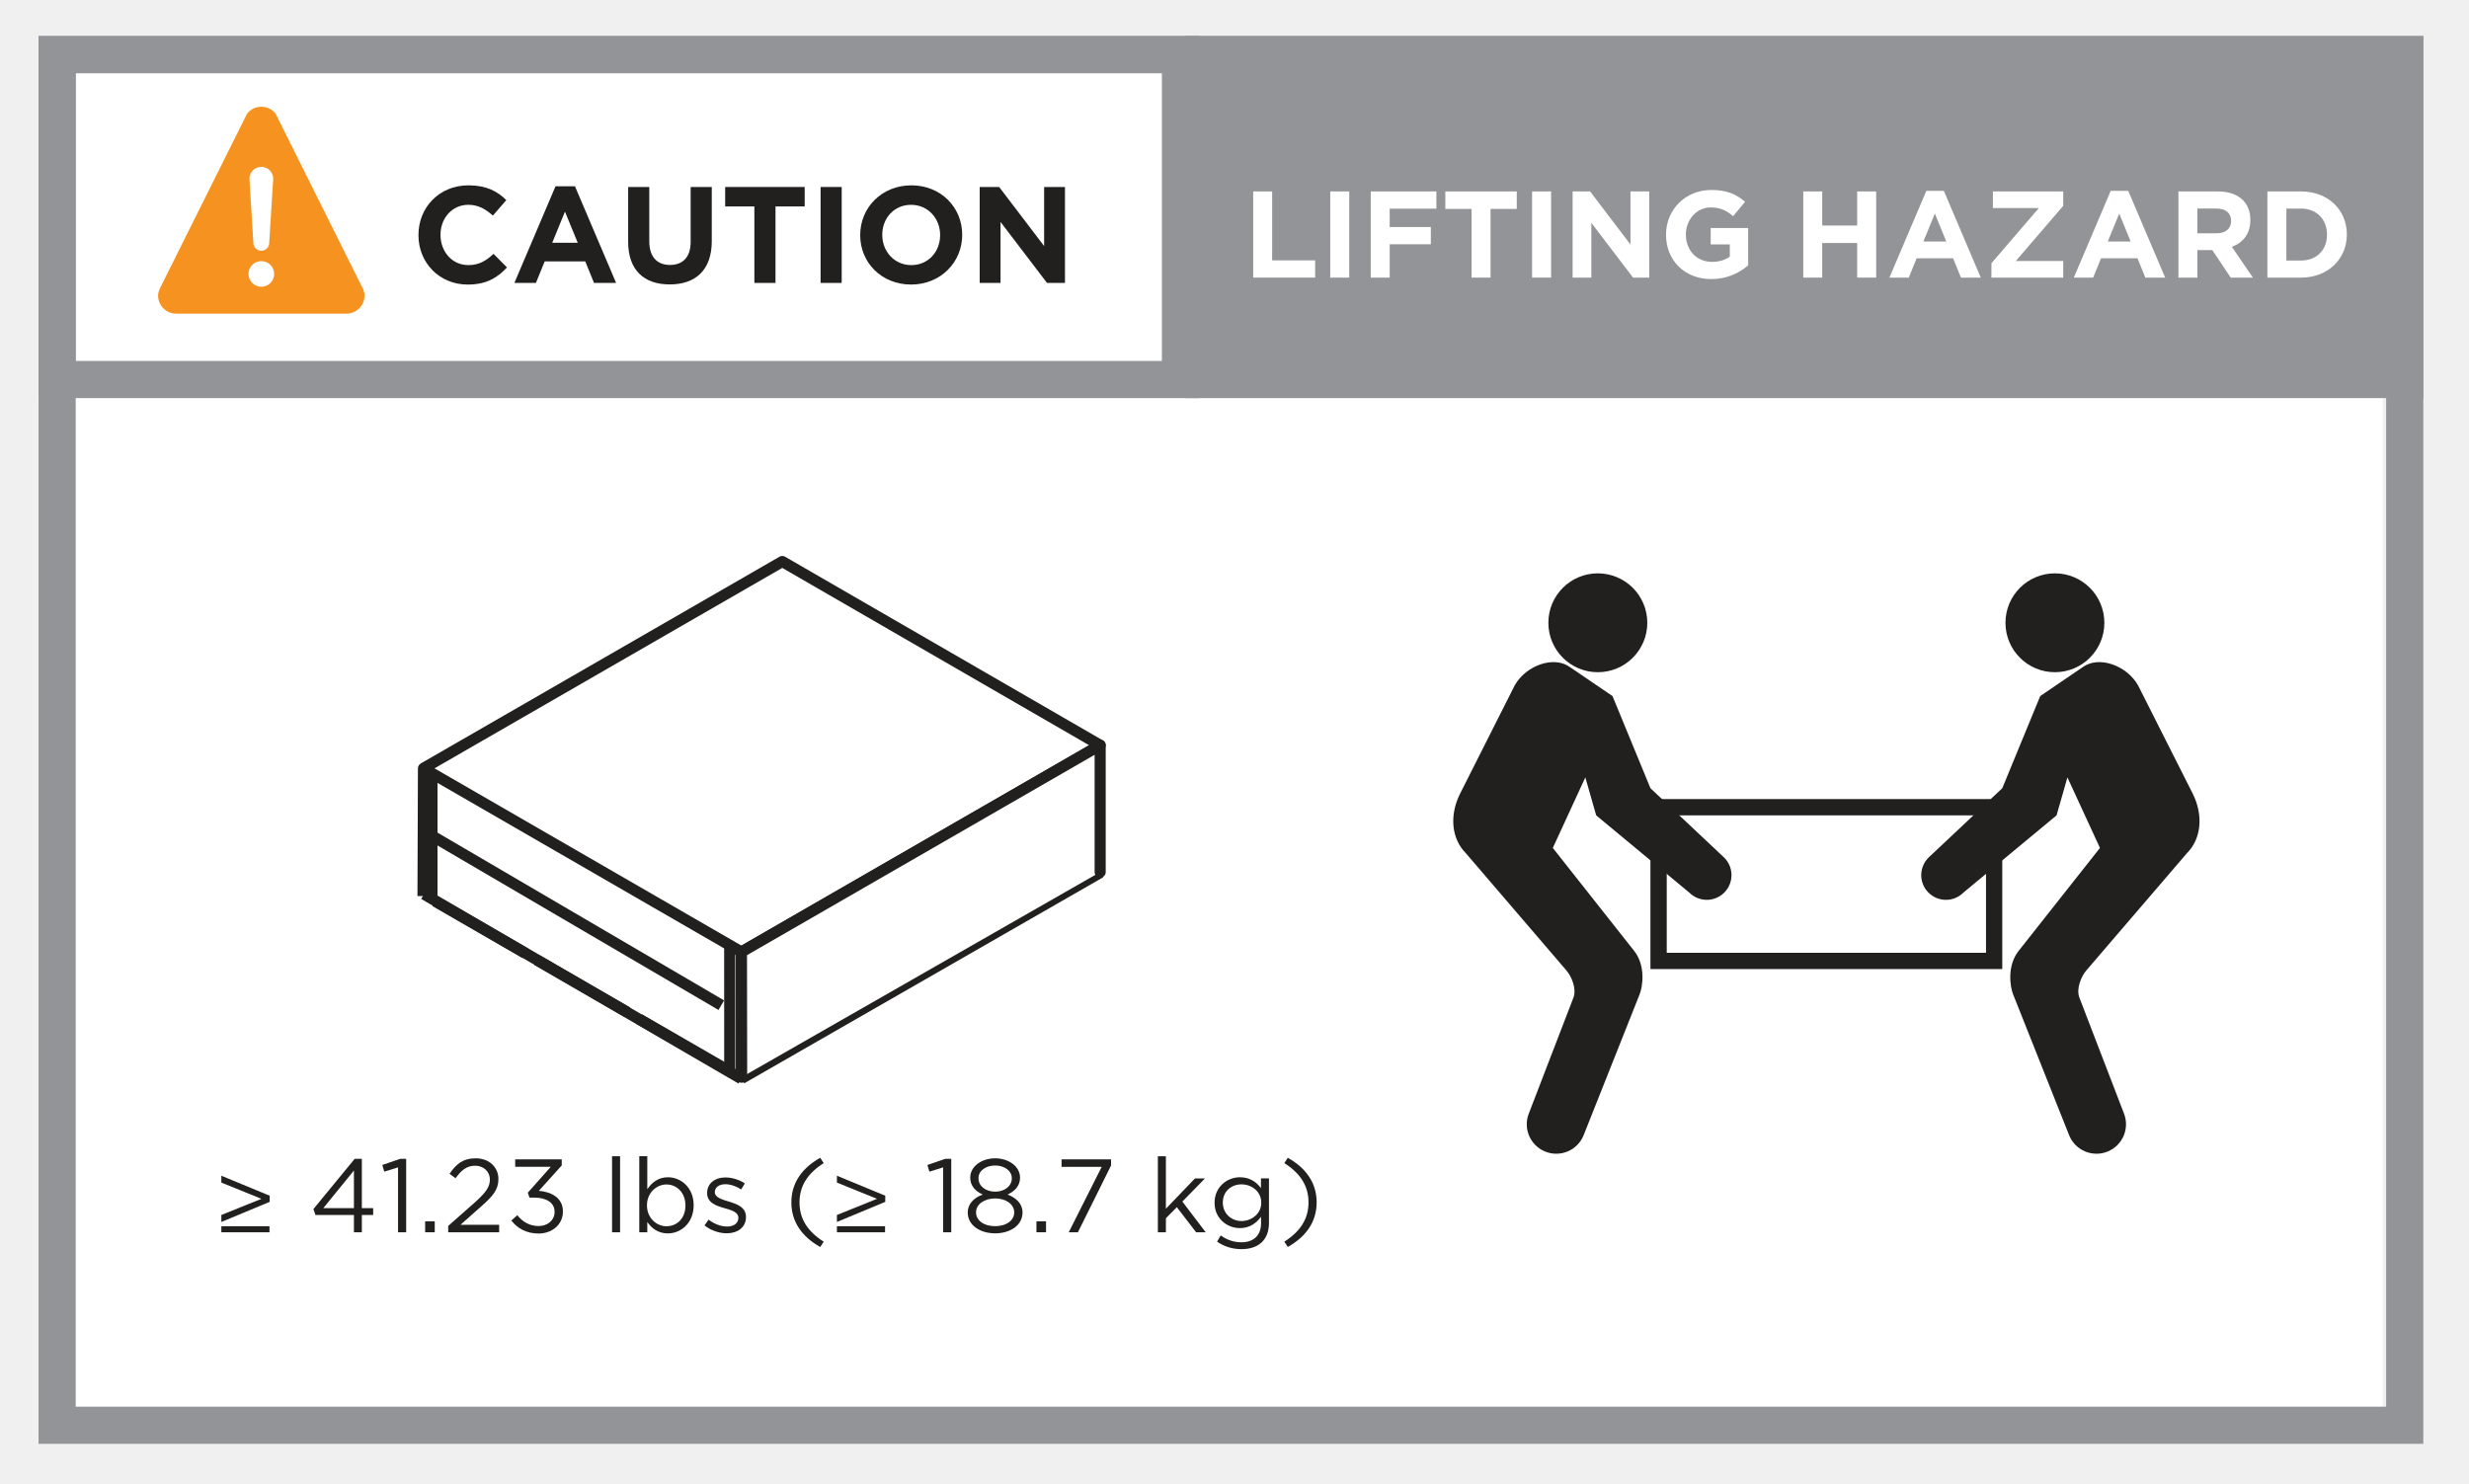
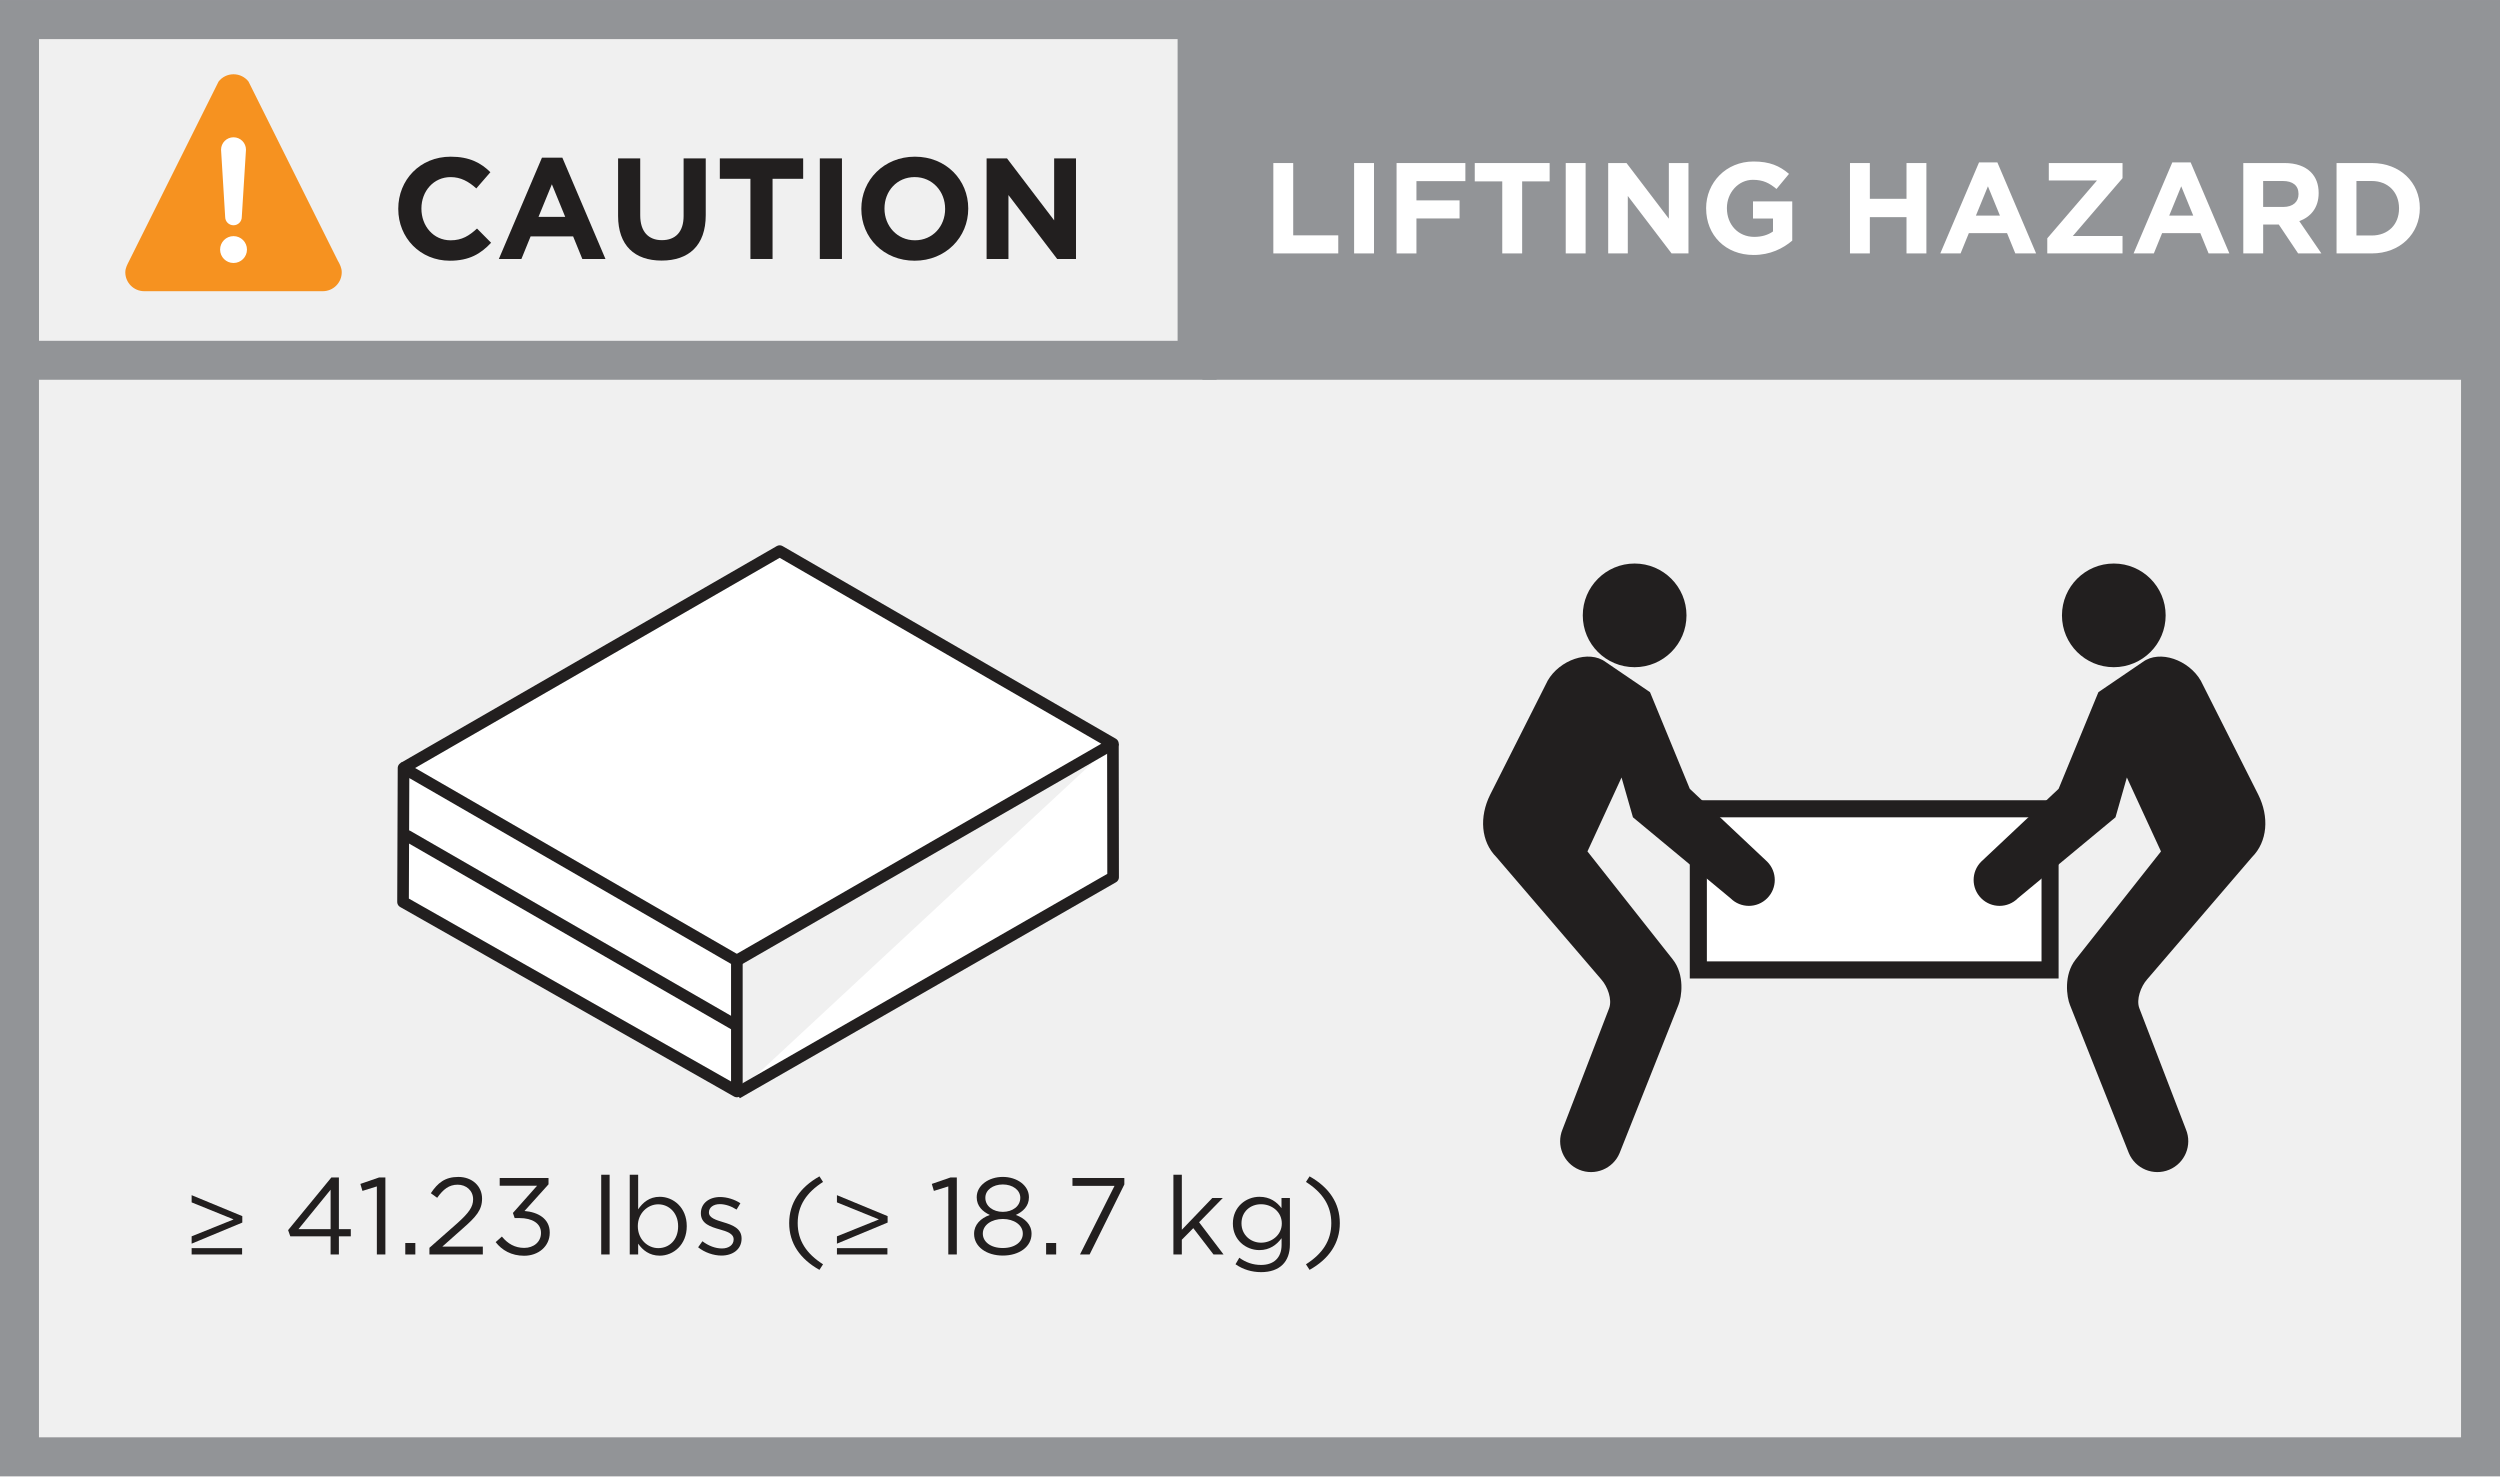
- <svg xmlns="http://www.w3.org/2000/svg" version="1.1" id="Layer_1" x="0px" y="0px" viewBox="0 0 121.013 72.712" style="enable-background:new 0 0 121.013 72.712;" xml:space="preserve">
-   <style type="text/css">
- 	.st0{fill:#FFFFFF;}
- 	.st1{fill:none;stroke:#929497;stroke-width:1.821;}
- 	.st2{fill:#929497;stroke:#929497;stroke-width:1.821;}
- 	.st3{fill-rule:evenodd;clip-rule:evenodd;fill:#F69220;}
- 	.st4{fill:#221F1F;}
- 	.st5{fill-rule:evenodd;clip-rule:evenodd;fill:#FFFFFF;}
- 	.st6{fill-rule:evenodd;clip-rule:evenodd;fill:#221F1F;}
- 	.st7{fill:#FFFFFF;stroke:#221F1F;stroke-width:0.544;stroke-linejoin:round;}
- 	.st8{fill:#FFFFFF;stroke:#221F1F;stroke-width:0.544;stroke-linecap:round;stroke-linejoin:round;}
- </style>
-   <g>
-     <g>
-       <g>
-         <rect x="3.153" y="1.911" class="st0" width="113.629" height="67.497" />
-         <g>
-           <rect x="2.8" y="2.677" class="st1" width="115.063" height="67.196" />
-           <polygon class="st2" points="117.863,2.677 59.016,2.677 59.016,18.606 99.353,18.606 117.863,18.606     " />
-           <rect x="2.8" y="2.677" class="st1" width="55.058" height="15.929" />
-           <g>
-             <path class="st0" d="M61.423,9.385h0.929v3.38h2.107v0.845h-3.036V9.385z" />
-             <path class="st0" d="M65.2,9.385h0.93v4.225H65.2V9.385z" />
-             <path class="st0" d="M67.184,9.385h3.217v0.845h-2.288v0.9h2.016v0.845h-2.016v1.636h-0.929V9.385z" />
-             <path class="st0" d="M72.126,10.242H70.84V9.385h3.501v0.857h-1.285v3.368h-0.93V10.242z" />
-             <path class="st0" d="M75.093,9.385h0.93v4.225h-0.93V9.385z" />
-             <path class="st0" d="M77.078,9.385h0.857l1.98,2.602V9.385h0.918v4.225h-0.791l-2.046-2.686v2.686h-0.917V9.385z" />
-             <path class="st0" d="M81.657,11.51v-0.012c0-1.202,0.936-2.185,2.215-2.185c0.761,0,1.219,0.205,1.66,0.579l-0.585,0.706       c-0.326-0.272-0.616-0.428-1.105-0.428c-0.676,0-1.213,0.598-1.213,1.316v0.012c0,0.773,0.531,1.34,1.279,1.34       c0.338,0,0.64-0.084,0.875-0.254v-0.603h-0.936v-0.803h1.835v1.834c-0.435,0.368-1.032,0.67-1.805,0.67       C82.562,13.682,81.657,12.759,81.657,11.51z" />
-             <path class="st0" d="M88.383,9.385h0.929v1.672h1.714V9.385h0.93v4.225h-0.93v-1.696h-1.714v1.696h-0.929V9.385z" />
-             <path class="st0" d="M94.416,9.355h0.857l1.811,4.255h-0.972l-0.386-0.947H93.94l-0.386,0.947h-0.948L94.416,9.355z        M95.394,11.841l-0.561-1.37l-0.562,1.37H95.394z" />
-             <path class="st0" d="M97.606,12.904L99.93,10.2h-2.252V9.385h3.447v0.706l-2.324,2.704h2.324v0.815h-3.519V12.904z" />
-             <path class="st0" d="M103.453,9.355h0.858l1.81,4.255h-0.971l-0.386-0.947h-1.787l-0.386,0.947h-0.947L103.453,9.355z        M104.431,11.841l-0.562-1.37l-0.561,1.37H104.431z" />
-             <path class="st0" d="M106.771,9.385h1.932c0.537,0,0.953,0.151,1.231,0.428c0.235,0.236,0.362,0.568,0.362,0.966v0.012       c0,0.682-0.368,1.111-0.906,1.31l1.032,1.509h-1.087l-0.905-1.352h-0.73v1.352h-0.929V9.385z M108.641,11.437       c0.453,0,0.712-0.241,0.712-0.597v-0.012c0-0.398-0.277-0.604-0.73-0.604H107.7v1.213H108.641z" />
-             <path class="st0" d="M111.132,9.385h1.648c1.328,0,2.246,0.911,2.246,2.101v0.012c0,1.189-0.918,2.112-2.246,2.112h-1.648       V9.385z M112.062,10.224v2.548h0.718c0.761,0,1.273-0.513,1.273-1.261v-0.012c0-0.749-0.513-1.274-1.273-1.274H112.062z" />
-           </g>
-           <g>
-             <path class="st3" d="M8.356,14.945h8.904c0.188,0,0.177-0.201,0.094-0.344c0,0-4.314-8.652-4.427-8.881       c-0.023-0.025-0.055-0.056-0.118-0.056c-0.062,0-0.095,0.031-0.118,0.056C12.576,5.949,8.263,14.6,8.263,14.6       C8.181,14.743,8.168,14.945,8.356,14.945z" />
-             <g>
-               <path class="st4" d="M20.51,11.532v-0.014c0-1.337,1.008-2.432,2.452-2.432c0.887,0,1.418,0.295,1.854,0.725l-0.659,0.759        c-0.363-0.329-0.732-0.53-1.203-0.53c-0.793,0-1.364,0.658-1.364,1.465v0.013c0,0.807,0.558,1.478,1.364,1.478        c0.537,0,0.867-0.215,1.236-0.55l0.659,0.665c-0.484,0.517-1.021,0.84-1.928,0.84C21.538,13.95,20.51,12.882,20.51,11.532z" />
-               <path class="st4" d="M27.227,9.133h0.954l2.016,4.737h-1.082l-0.43-1.055h-1.988l-0.43,1.055h-1.055L27.227,9.133z         M28.316,11.901l-0.625-1.525l-0.625,1.525H28.316z" />
-               <path class="st4" d="M30.788,11.854V9.167h1.035v2.66c0,0.766,0.383,1.162,1.014,1.162c0.631,0,1.014-0.383,1.014-1.129V9.167        h1.035v2.654c0,1.424-0.799,2.123-2.063,2.123C31.56,13.944,30.788,13.238,30.788,11.854z" />
-               <path class="st4" d="M36.974,10.121h-1.431V9.167h3.897v0.954h-1.431v3.749h-1.035V10.121z" />
-               <path class="st4" d="M40.219,9.167h1.035v4.703h-1.035V9.167z" />
-               <path class="st4" d="M42.161,11.532v-0.014c0-1.337,1.055-2.432,2.506-2.432c1.451,0,2.493,1.081,2.493,2.419v0.013        c0,1.337-1.055,2.432-2.506,2.432C43.202,13.95,42.161,12.869,42.161,11.532z M46.078,11.532v-0.014        c0-0.806-0.592-1.477-1.424-1.477c-0.833,0-1.411,0.658-1.411,1.465v0.013c0,0.807,0.591,1.478,1.424,1.478        C45.5,12.996,46.078,12.338,46.078,11.532z" />
-               <path class="st4" d="M48.018,9.167h0.954l2.203,2.895V9.167h1.022v4.703h-0.88l-2.278-2.99v2.99h-1.021V9.167z" />
-             </g>
-             <g>
-               <path class="st3" d="M8.635,15.376c-0.491,0-0.887-0.397-0.887-0.886c0-0.207,0.106-0.38,0.186-0.545l4.175-8.371        c0.161-0.208,0.414-0.341,0.699-0.341c0.285,0,0.539,0.133,0.7,0.341l4.174,8.371c0.095,0.165,0.185,0.338,0.185,0.545        c0,0.489-0.396,0.886-0.886,0.886H8.635z M8.635,14.658h8.346c0.177,0,0.168-0.194,0.09-0.327c0,0-4.046-8.111-4.151-8.324        c-0.024-0.022-0.051-0.054-0.111-0.054c-0.06,0-0.09,0.032-0.11,0.054c-0.107,0.213-4.152,8.324-4.152,8.324        C8.469,14.464,8.457,14.658,8.635,14.658z" />
-               <path class="st5" d="M13.437,13.43c0,0.347-0.281,0.628-0.628,0.628c-0.347,0-0.628-0.281-0.628-0.628        c0-0.348,0.281-0.628,0.628-0.628C13.156,12.801,13.437,13.082,13.437,13.43z" />
-               <path class="st5" d="M12.808,8.18c-0.322,0-0.583,0.262-0.583,0.582l0.193,3.144c0,0.215,0.175,0.387,0.39,0.387        c0.214,0,0.387-0.172,0.387-0.387l0.196-3.144C13.391,8.441,13.13,8.18,12.808,8.18z" />
-             </g>
-           </g>
-           <rect x="81.692" y="39.973" class="st5" width="15.648" height="6.737" />
-           <path class="st6" d="M97.339,46.71H81.692v-6.737h15.648V46.71z M98.137,47.509H80.893v-8.334h17.244V47.509" />
-           <g>
-             <path class="st6" d="M80.739,30.532c0,1.34-1.086,2.423-2.426,2.423c-1.338,0-2.423-1.083-2.423-2.423       c0-1.339,1.085-2.424,2.423-2.424C79.653,28.108,80.739,29.194,80.739,30.532z" />
-             <path class="st6" d="M74.245,33.591c0.554-0.97,1.923-1.468,2.718-0.876l2.07,1.409l1.86,4.518l3.618,3.405       c0.473,0.474,0.473,1.24,0,1.712c-0.472,0.474-1.239,0.474-1.714,0l-4.563-3.786l-0.532-1.861l-1.594,3.458l3.989,5.05       c0.572,0.724,0.417,1.764,0.264,2.131l-2.75,6.922c-0.306,0.735-1.153,1.085-1.89,0.777c-0.736-0.307-1.086-1.151-0.778-1.889       l2.178-5.658c0.155-0.414-0.077-1.027-0.367-1.351l-4.902-5.716c-0.728-0.728-0.81-1.885-0.291-2.924L74.245,33.591" />
-           </g>
-           <g>
-             <path class="st6" d="M98.294,30.532c0,1.34,1.085,2.423,2.423,2.423c1.338,0,2.424-1.083,2.424-2.423       c0-1.339-1.087-2.424-2.424-2.424C99.379,28.108,98.294,29.194,98.294,30.532z" />
-             <path class="st6" d="M104.788,33.591c-0.555-0.97-1.922-1.468-2.72-0.876l-2.07,1.409l-1.86,4.518l-3.619,3.405       c-0.472,0.474-0.472,1.24,0,1.712c0.474,0.474,1.242,0.474,1.714,0l4.565-3.786l0.532-1.861l1.595,3.458l-3.988,5.05       c-0.573,0.724-0.418,1.764-0.267,2.131l2.752,6.922c0.307,0.735,1.153,1.085,1.891,0.777c0.736-0.307,1.084-1.151,0.778-1.889       l-2.176-5.658c-0.158-0.414,0.074-1.027,0.362-1.351l4.904-5.716c0.728-0.728,0.811-1.885,0.293-2.924L104.788,33.591" />
-           </g>
-           <g>
-             <path class="st4" d="M10.849,59.907v-0.343l1.951-0.786v-0.011l-1.951-0.791V57.64l2.369,0.98v0.301L10.849,59.907z        M10.849,60.412v-0.296h2.359v0.296H10.849z" />
-             <path class="st4" d="M17.347,59.565h-1.884l-0.102-0.291l2.022-2.462h0.352v2.416h0.556v0.337h-0.556v0.848h-0.388V59.565z        M17.347,59.228v-1.843l-1.501,1.843H17.347z" />
-             <path class="st4" d="M19.509,57.231l-0.674,0.209l-0.097-0.327l0.873-0.301h0.296v3.6h-0.398V57.231z" />
-             <path class="st4" d="M20.838,59.876h0.47v0.536h-0.47V59.876z" />
-             <path class="st4" d="M21.967,60.101l1.297-1.144c0.546-0.49,0.746-0.766,0.746-1.124c0-0.419-0.332-0.684-0.72-0.684       c-0.409,0-0.674,0.215-0.96,0.613l-0.296-0.215c0.322-0.48,0.659-0.761,1.287-0.761c0.643,0,1.108,0.429,1.108,1.011v0.011       c0,0.52-0.276,0.842-0.904,1.389l-0.955,0.848h1.895v0.367h-2.497V60.101z" />
-             <path class="st4" d="M25.063,59.836l0.291-0.261c0.276,0.337,0.608,0.531,1.047,0.531c0.434,0,0.781-0.276,0.781-0.694v-0.011       c0-0.444-0.414-0.689-1.001-0.689h-0.23l-0.082-0.24l1.128-1.271h-1.746v-0.363h2.282v0.296l-1.123,1.246       c0.623,0.051,1.18,0.352,1.18,1.006v0.011c0,0.638-0.531,1.077-1.195,1.077C25.798,60.473,25.354,60.214,25.063,59.836z" />
-             <path class="st4" d="M29.999,56.685h0.393v3.728h-0.393V56.685z" />
-             <path class="st4" d="M31.726,59.907v0.505h-0.393v-3.728h0.393v1.618c0.214-0.316,0.526-0.587,1.011-0.587       c0.633,0,1.261,0.5,1.261,1.368v0.01c0,0.863-0.623,1.374-1.261,1.374C32.246,60.469,31.93,60.203,31.726,59.907z M33.595,59.1       v-0.01c0-0.624-0.429-1.022-0.93-1.022c-0.49,0-0.955,0.414-0.955,1.017v0.01c0,0.613,0.465,1.022,0.955,1.022       C33.176,60.116,33.595,59.738,33.595,59.1z" />
-             <path class="st4" d="M34.531,60.075l0.199-0.281c0.286,0.215,0.602,0.337,0.914,0.337c0.317,0,0.546-0.163,0.546-0.419v-0.011       c0-0.265-0.311-0.367-0.659-0.465c-0.413-0.117-0.873-0.261-0.873-0.746v-0.01c0-0.455,0.378-0.756,0.899-0.756       c0.322,0,0.679,0.112,0.95,0.291l-0.179,0.296c-0.245-0.158-0.526-0.255-0.781-0.255c-0.311,0-0.511,0.163-0.511,0.383v0.011       c0,0.25,0.327,0.347,0.679,0.455c0.409,0.122,0.848,0.28,0.848,0.755v0.011c0,0.5-0.414,0.791-0.939,0.791       C35.246,60.464,34.827,60.315,34.531,60.075z" />
-             <path class="st4" d="M38.787,58.947c0-0.94,0.506-1.675,1.415-2.186l0.169,0.261c-0.776,0.495-1.185,1.108-1.185,1.926       c0,0.817,0.409,1.43,1.185,1.925l-0.169,0.261C39.292,60.622,38.787,59.887,38.787,58.947z" />
-             <path class="st4" d="M41.02,59.907v-0.343l1.951-0.786v-0.011l-1.951-0.791V57.64l2.369,0.98v0.301L41.02,59.907z        M41.02,60.412v-0.296h2.359v0.296H41.02z" />
-             <path class="st4" d="M46.226,57.231l-0.674,0.209l-0.097-0.327l0.873-0.301h0.296v3.6h-0.398V57.231z" />
-             <path class="st4" d="M47.432,59.452v-0.01c0-0.424,0.306-0.725,0.735-0.879c-0.332-0.153-0.613-0.408-0.613-0.822v-0.01       c0-0.552,0.567-0.945,1.22-0.945s1.221,0.393,1.221,0.945v0.01c0,0.414-0.281,0.669-0.613,0.822       c0.424,0.158,0.735,0.45,0.735,0.874v0.01c0,0.608-0.582,1.017-1.343,1.017C48.014,60.464,47.432,60.05,47.432,59.452z        M49.709,59.443v-0.011c0-0.398-0.413-0.679-0.935-0.679c-0.521,0-0.935,0.281-0.935,0.679v0.011       c0,0.362,0.347,0.669,0.935,0.669C49.362,60.111,49.709,59.805,49.709,59.443z M49.592,57.767v-0.01       c0-0.352-0.352-0.618-0.817-0.618s-0.817,0.261-0.817,0.618v0.01c0,0.389,0.363,0.654,0.817,0.654S49.592,58.156,49.592,57.767       z" />
-             <path class="st4" d="M50.799,59.876h0.47v0.536h-0.47V59.876z" />
-             <path class="st4" d="M53.997,57.205H52.03v-0.367h2.426v0.301l-1.624,3.273h-0.45L53.997,57.205z" />
-             <path class="st4" d="M56.751,56.685h0.393v2.573l1.425-1.486h0.49l-1.108,1.134l1.144,1.506h-0.47l-0.945-1.23l-0.536,0.541       v0.689h-0.393V56.685z" />
-             <path class="st4" d="M59.653,60.872l0.179-0.306c0.301,0.22,0.638,0.337,1.016,0.337c0.582,0,0.96-0.322,0.96-0.94v-0.311       c-0.23,0.306-0.551,0.556-1.037,0.556c-0.633,0-1.241-0.475-1.241-1.236v-0.011c0-0.771,0.613-1.246,1.241-1.246       c0.496,0,0.817,0.245,1.032,0.531v-0.475h0.393v2.181c0,0.408-0.122,0.72-0.337,0.935c-0.235,0.235-0.587,0.352-1.006,0.352       C60.414,61.24,60.006,61.117,59.653,60.872z M61.818,58.967v-0.011c0-0.541-0.47-0.893-0.97-0.893       c-0.501,0-0.914,0.347-0.914,0.889v0.01c0,0.531,0.424,0.899,0.914,0.899C61.349,59.861,61.818,59.498,61.818,58.967z" />
-             <path class="st4" d="M62.949,60.872c0.776-0.495,1.185-1.108,1.185-1.925c0-0.817-0.409-1.43-1.185-1.926l0.169-0.261       c0.909,0.511,1.415,1.246,1.415,2.186c0,0.94-0.506,1.675-1.415,2.185L62.949,60.872z" />
-           </g>
-           <line class="st7" x1="21.32" y1="38.023" x2="21.32" y2="44.307" />
-           <line class="st7" x1="36.343" y1="52.873" x2="53.932" y2="42.775" />
-           <polyline class="st7" points="20.754,37.667 38.342,27.528 53.922,36.534 36.343,46.667     " />
-           <polyline class="st7" points="20.733,43.931 20.756,37.67 36.34,46.671 36.34,52.791     " />
-           <line class="st7" x1="25.744" y1="46.734" x2="21.326" y2="44.184" />
-           <line class="st7" x1="21.171" y1="44.216" x2="21.171" y2="38.112" />
-           <line class="st7" x1="35.353" y1="49.279" x2="20.796" y2="40.755" />
-           <line class="st7" x1="30.753" y1="49.626" x2="26.316" y2="47.067" />
-           <line class="st7" x1="35.749" y1="52.512" x2="31.327" y2="49.96" />
-           <line class="st7" x1="35.767" y1="52.51" x2="35.765" y2="46.357" />
-           <line class="st7" x1="36.335" y1="52.887" x2="20.781" y2="43.835" />
-           <polyline class="st8" points="36.35,52.809 36.34,46.671 53.922,36.534 53.922,42.754     " />
-         </g>
-       </g>
-     </g>
-   </g>
+ <svg xmlns="http://www.w3.org/2000/svg" id="a" width="2.286in" height="1.35in" viewBox="0 0 164.564 97.17">
+   <rect x="1.282" y="1.282" width="162" height="94.606" fill="none" stroke="#929497" stroke-width="2.564" />
+   <polygon points="163.282 1.282 80.43 1.282 80.43 23.709 137.221 23.709 163.282 23.709 163.282 1.282" fill="#929497" stroke="#929497" stroke-width="2.564" />
+   <rect x="1.282" y="1.282" width="77.517" height="22.427" fill="none" stroke="#929497" stroke-width="2.564" />
+   <path d="M83.818,10.726h1.308v4.759h2.966v1.19h-4.274v-5.949Z" fill="#fff" stroke-width="0" />
+   <path d="M89.135,10.726h1.309v5.949h-1.309v-5.949Z" fill="#fff" stroke-width="0" />
+   <path d="M91.93,10.726h4.529v1.19h-3.221v1.267h2.839v1.19h-2.839v2.303h-1.308v-5.949Z" fill="#fff" stroke-width="0" />
+   <path d="M98.887,11.933h-1.81v-1.207h4.929v1.207h-1.81v4.742h-1.309v-4.742Z" fill="#fff" stroke-width="0" />
+   <path d="M103.065,10.726h1.309v5.949h-1.309v-5.949Z" fill="#fff" stroke-width="0" />
+   <path d="M105.859,10.726h1.207l2.787,3.663v-3.663h1.292v5.949h-1.113l-2.881-3.782v3.782h-1.291v-5.949Z" fill="#fff" stroke-width="0" />
+   <path d="M112.306,13.718v-.017c0-1.692,1.317-3.077,3.119-3.077,1.071,0,1.717.288,2.337.815l-.824.994c-.459-.383-.867-.603-1.555-.603-.952,0-1.708.842-1.708,1.853v.017c0,1.088.747,1.886,1.801,1.886.476,0,.901-.119,1.233-.357v-.849h-1.317v-1.13h2.584v2.583c-.612.518-1.454.944-2.541.944-1.853,0-3.127-1.3-3.127-3.059Z" fill="#fff" stroke-width="0" />
+   <path d="M121.776,10.726h1.308v2.354h2.413v-2.354h1.309v5.949h-1.309v-2.388h-2.413v2.388h-1.308v-5.949Z" fill="#fff" stroke-width="0" />
+   <path d="M130.271,10.684h1.207l2.55,5.991h-1.369l-.544-1.334h-2.515l-.544,1.334h-1.335l2.55-5.991ZM131.647,14.185l-.79-1.929-.791,1.929h1.581Z" fill="#fff" stroke-width="0" />
+   <path d="M134.762,15.681l3.272-3.807h-3.17v-1.147h4.853v.994l-3.272,3.807h3.272v1.147h-4.954v-.994Z" fill="#fff" stroke-width="0" />
+   <path d="M142.993,10.684h1.208l2.549,5.991h-1.368l-.544-1.334h-2.516l-.544,1.334h-1.334l2.549-5.991ZM144.371,14.185l-.791-1.929-.79,1.929h1.581Z" fill="#fff" stroke-width="0" />
+   <path d="M147.665,10.726h2.719c.756,0,1.342.212,1.733.603.331.332.51.799.51,1.36v.017c0,.96-.518,1.564-1.275,1.844l1.454,2.125h-1.53l-1.274-1.903h-1.028v1.903h-1.308v-5.949ZM150.298,13.616c.638,0,1.003-.339,1.003-.841v-.017c0-.561-.39-.85-1.028-.85h-1.3v1.708h1.325Z" fill="#fff" stroke-width="0" />
+   <path d="M153.805,10.726h2.32c1.869,0,3.162,1.283,3.162,2.958v.017c0,1.674-1.292,2.974-3.162,2.974h-2.32v-5.949ZM155.114,11.908v3.587h1.011c1.071,0,1.793-.722,1.793-1.776v-.017c0-1.054-.722-1.794-1.793-1.794h-1.011Z" fill="#fff" stroke-width="0" />
+   <path d="M9.104,18.555h12.535c.265,0,.25-.284.133-.485,0,0-6.074-12.181-6.233-12.503-.032-.035-.077-.079-.166-.079-.088,0-.133.044-.166.079-.161.322-6.233,12.503-6.233,12.503-.116.201-.133.485.131.485Z" fill="#f69220" fill-rule="evenodd" stroke-width="0" />
+   <path d="M26.216,13.749v-.019c0-1.882,1.419-3.423,3.453-3.423,1.248,0,1.996.416,2.611,1.021l-.927,1.069c-.511-.463-1.031-.746-1.693-.746-1.116,0-1.92.927-1.92,2.062v.018c0,1.136.785,2.081,1.92,2.081.756,0,1.22-.302,1.74-.775l.927.936c-.681.728-1.438,1.182-2.715,1.182-1.949,0-3.396-1.504-3.396-3.405Z" fill="#221f1f" stroke-width="0" />
+   <path d="M35.674,10.372h1.343l2.838,6.669h-1.523l-.605-1.485h-2.8l-.605,1.485h-1.485l2.838-6.669ZM37.206,14.27l-.879-2.147-.88,2.147h1.759Z" fill="#221f1f" stroke-width="0" />
+   <path d="M40.686,14.203v-3.783h1.457v3.746c0,1.078.539,1.636,1.428,1.636s1.428-.539,1.428-1.589v-3.792h1.457v3.736c0,2.005-1.125,2.989-2.904,2.989s-2.866-.993-2.866-2.942Z" fill="#221f1f" stroke-width="0" />
+   <path d="M49.397,11.763h-2.014v-1.343h5.486v1.343h-2.015v5.278h-1.457v-5.278Z" fill="#221f1f" stroke-width="0" />
+   <path d="M53.965,10.42h1.457v6.621h-1.457v-6.621Z" fill="#221f1f" stroke-width="0" />
+   <path d="M56.698,13.749v-.019c0-1.882,1.485-3.423,3.528-3.423s3.509,1.522,3.509,3.405v.018c0,1.883-1.485,3.425-3.528,3.425s-3.509-1.522-3.509-3.405ZM62.213,13.749v-.019c0-1.134-.833-2.08-2.005-2.08s-1.986.927-1.986,2.062v.018c0,1.136.832,2.081,2.005,2.081s1.987-.927,1.987-2.062Z" fill="#221f1f" stroke-width="0" />
+   <path d="M64.945,10.42h1.343l3.102,4.077v-4.077h1.438v6.621h-1.239l-3.207-4.209v4.209h-1.438v-6.621Z" fill="#221f1f" stroke-width="0" />
+   <path d="M9.497,19.162c-.691,0-1.249-.559-1.249-1.247,0-.291.15-.535.262-.767l5.878-11.786c.227-.292.583-.48.984-.48s.759.188.986.48l5.876,11.786c.134.233.261.476.261.767,0,.689-.558,1.247-1.248,1.247h-11.75ZM9.497,18.151h11.75c.249,0,.236-.273.126-.461,0,0-5.697-11.42-5.844-11.719-.033-.032-.071-.076-.156-.076s-.127.045-.155.076c-.15.299-5.846,11.719-5.846,11.719-.109.188-.125.461.125.461Z" fill="#f69220" fill-rule="evenodd" stroke-width="0" />
+   <path d="M16.257,16.421c0,.489-.396.884-.885.884s-.884-.395-.884-.884.396-.885.884-.885.885.395.885.885Z" fill="#fff" fill-rule="evenodd" stroke-width="0" />
+   <path d="M15.372,9.03c-.454,0-.821.368-.821.819l.271,4.427c0,.303.247.546.549.546.301,0,.545-.242.545-.546l.276-4.427c0-.451-.367-.819-.821-.819Z" fill="#fff" fill-rule="evenodd" stroke-width="0" />
+   <rect x="112.355" y="53.793" width="22.031" height="9.485" fill="#fff" stroke-width="0" />
+   <path d="M134.386,63.278h-22.031v-9.485h22.031v9.485ZM135.509,64.403h-24.278v-11.733h24.278v11.733" fill="#221f1f" fill-rule="evenodd" stroke-width="0" />
+   <path d="M111.014,40.501c0,1.886-1.528,3.411-3.415,3.411s-3.412-1.525-3.412-3.411,1.528-3.413,3.412-3.413,3.415,1.528,3.415,3.413Z" fill="#221f1f" fill-rule="evenodd" stroke-width="0" />
+   <path d="M101.871,44.807c.781-1.366,2.707-2.067,3.827-1.234l2.915,1.984,2.619,6.361,5.094,4.794c.666.667.666,1.745,0,2.41-.665.668-1.745.668-2.413,0l-6.424-5.33-.75-2.621-2.244,4.868,5.616,7.11c.805,1.019.587,2.484.372,3l-3.872,9.746c-.43,1.035-1.624,1.527-2.661,1.095-1.037-.433-1.529-1.621-1.095-2.659l3.066-7.966c.218-.583-.108-1.446-.517-1.902l-6.901-8.047c-1.025-1.025-1.14-2.654-.41-4.116l3.779-7.492" fill="#221f1f" fill-rule="evenodd" stroke-width="0" />
+   <path d="M135.73,40.501c0,1.886,1.528,3.411,3.412,3.411s3.413-1.525,3.413-3.411-1.53-3.413-3.413-3.413-3.412,1.528-3.412,3.413Z" fill="#221f1f" fill-rule="evenodd" stroke-width="0" />
+   <path d="M144.872,44.807c-.781-1.366-2.707-2.067-3.829-1.234l-2.915,1.984-2.619,6.361-5.095,4.794c-.665.667-.665,1.745,0,2.41.667.668,1.749.668,2.413,0l6.427-5.33.748-2.621,2.246,4.868-5.615,7.11c-.806,1.019-.589,2.484-.376,3l3.874,9.746c.432,1.035,1.624,1.527,2.662,1.095,1.036-.433,1.527-1.621,1.095-2.659l-3.064-7.966c-.222-.583.105-1.446.51-1.902l6.905-8.047c1.025-1.025,1.142-2.654.412-4.116l-3.779-7.492" fill="#221f1f" fill-rule="evenodd" stroke-width="0" />
+   <path d="M12.614,81.858v-.482l2.747-1.107v-.015l-2.747-1.114v-.474l3.336,1.38v.424l-3.336,1.388ZM12.614,82.569v-.417h3.322v.417h-3.322Z" fill="#221f1f" stroke-width="0" />
+   <path d="M21.762,81.376h-2.653l-.144-.409,2.847-3.466h.496v3.401h.784v.474h-.784v1.194h-.547v-1.194ZM21.762,80.902v-2.595l-2.114,2.595h2.114Z" fill="#221f1f" stroke-width="0" />
+   <path d="M24.807,78.09l-.949.295-.136-.46,1.229-.424h.417v5.069h-.561v-4.479Z" fill="#221f1f" stroke-width="0" />
+   <path d="M26.678,81.815h.662v.755h-.662v-.755Z" fill="#221f1f" stroke-width="0" />
+   <path d="M28.267,82.131l1.826-1.61c.769-.69,1.05-1.078,1.05-1.582,0-.589-.468-.963-1.014-.963-.575,0-.949.302-1.352.863l-.417-.302c.453-.676.928-1.072,1.812-1.072.906,0,1.56.604,1.56,1.424v.015c0,.733-.388,1.185-1.272,1.955l-1.345,1.194h2.668v.517h-3.516v-.439Z" fill="#221f1f" stroke-width="0" />
+   <path d="M32.627,81.757l.41-.367c.389.474.856.747,1.474.747.611,0,1.1-.388,1.1-.978v-.015c0-.626-.583-.97-1.41-.97h-.323l-.115-.338,1.589-1.79h-2.459v-.511h3.214v.417l-1.581,1.755c.877.072,1.661.496,1.661,1.416v.015c0,.898-.748,1.516-1.683,1.516-.841,0-1.467-.366-1.877-.898Z" fill="#221f1f" stroke-width="0" />
+   <path d="M39.575,77.321h.554v5.248h-.554v-5.248Z" fill="#221f1f" stroke-width="0" />
+   <path d="M42.007,81.858v.711h-.554v-5.248h.554v2.278c.302-.445.741-.826,1.423-.826.892,0,1.776.704,1.776,1.926v.014c0,1.215-.877,1.935-1.776,1.935-.69,0-1.136-.374-1.423-.791ZM44.638,80.721v-.014c0-.878-.604-1.439-1.309-1.439-.69,0-1.344.583-1.344,1.431v.014c0,.863.654,1.439,1.344,1.439.719,0,1.309-.532,1.309-1.431Z" fill="#221f1f" stroke-width="0" />
+   <path d="M45.956,82.094l.28-.395c.403.302.848.475,1.287.475.446,0,.769-.23.769-.589v-.015c0-.373-.438-.517-.928-.654-.582-.165-1.229-.367-1.229-1.05v-.014c0-.64.532-1.064,1.265-1.064.453,0,.956.158,1.337.41l-.252.417c-.345-.223-.741-.359-1.1-.359-.438,0-.719.23-.719.539v.015c0,.352.46.489.956.64.575.172,1.193.394,1.193,1.063v.015c0,.704-.583,1.114-1.323,1.114-.532,0-1.122-.209-1.539-.547Z" fill="#221f1f" stroke-width="0" />
+   <path d="M51.948,80.506c0-1.323.712-2.358,1.992-3.078l.237.367c-1.093.698-1.668,1.561-1.668,2.711s.575,2.013,1.668,2.71l-.237.367c-1.28-.719-1.992-1.754-1.992-3.077Z" fill="#221f1f" stroke-width="0" />
+   <path d="M55.092,81.858v-.482l2.747-1.107v-.015l-2.747-1.114v-.474l3.336,1.38v.424l-3.336,1.388ZM55.092,82.569v-.417h3.322v.417h-3.322Z" fill="#221f1f" stroke-width="0" />
+   <path d="M62.422,78.09l-.949.295-.136-.46,1.229-.424h.417v5.069h-.561v-4.479Z" fill="#221f1f" stroke-width="0" />
+   <path d="M64.12,81.218v-.014c0-.597.432-1.021,1.035-1.237-.467-.215-.862-.575-.862-1.158v-.014c0-.777.798-1.331,1.718-1.331s1.719.553,1.719,1.331v.014c0,.583-.395.943-.863,1.158.597.223,1.035.633,1.035,1.23v.014c0,.856-.82,1.431-1.891,1.431s-1.891-.582-1.891-1.424ZM67.327,81.204v-.015c0-.561-.582-.956-1.316-.956s-1.316.395-1.316.956v.015c0,.51.489.941,1.316.941s1.316-.432,1.316-.941ZM67.161,78.845v-.014c0-.496-.496-.87-1.15-.87s-1.15.367-1.15.87v.014c0,.547.51.92,1.15.92s1.15-.373,1.15-.92Z" fill="#221f1f" stroke-width="0" />
+   <path d="M68.861,81.815h.662v.755h-.662v-.755Z" fill="#221f1f" stroke-width="0" />
+   <path d="M73.363,78.054h-2.768v-.517h3.415v.424l-2.286,4.609h-.633l2.272-4.515Z" fill="#221f1f" stroke-width="0" />
+   <path d="M77.241,77.321h.554v3.623l2.006-2.092h.69l-1.56,1.597,1.61,2.12h-.662l-1.33-1.732-.755.762v.97h-.554v-5.248Z" fill="#221f1f" stroke-width="0" />
+   <path d="M81.327,83.216l.252-.432c.424.31.899.475,1.431.475.82,0,1.351-.453,1.351-1.323v-.438c-.323.43-.776.784-1.459.784-.892,0-1.747-.669-1.747-1.74v-.015c0-1.086.863-1.754,1.747-1.754.698,0,1.15.345,1.453.747v-.669h.553v3.07c0,.575-.172,1.014-.474,1.316-.331.331-.827.496-1.416.496-.618,0-1.193-.173-1.689-.518ZM84.375,80.535v-.015c0-.761-.661-1.257-1.366-1.257s-1.287.489-1.287,1.251v.014c0,.747.597,1.266,1.287,1.266.705,0,1.366-.511,1.366-1.258Z" fill="#221f1f" stroke-width="0" />
+   <path d="M85.966,83.216c1.093-.697,1.668-1.56,1.668-2.71s-.575-2.013-1.668-2.711l.237-.367c1.28.72,1.992,1.755,1.992,3.078s-.712,2.358-1.992,3.077l-.237-.367Z" fill="#221f1f" stroke-width="0" />
+   <line x1="27.356" y1="51.046" x2="27.356" y2="59.894" fill="#fff" stroke="#221f1f" stroke-linejoin="round" stroke-width=".765" />
+   <polyline points="48.507 71.954 73.271 57.737 73.258 48.95" fill="#fff" stroke="#221f1f" stroke-linejoin="round" stroke-width=".765" />
+   <polyline points="26.56 50.546 51.322 36.271 73.258 48.95 48.507 63.217" fill="#fff" stroke="#221f1f" stroke-linejoin="round" stroke-width=".765" />
+   <polygon points="48.504 71.839 48.504 63.222 26.563 50.549 26.53 59.365 48.504 71.839" fill="#fff" stroke="#221f1f" stroke-linejoin="round" stroke-width=".765" />
+   <line x1="48.349" y1="67.432" x2="26.754" y2="54.981" fill="#fff" stroke="#221f1f" stroke-linejoin="round" stroke-width=".765" />
</svg>
